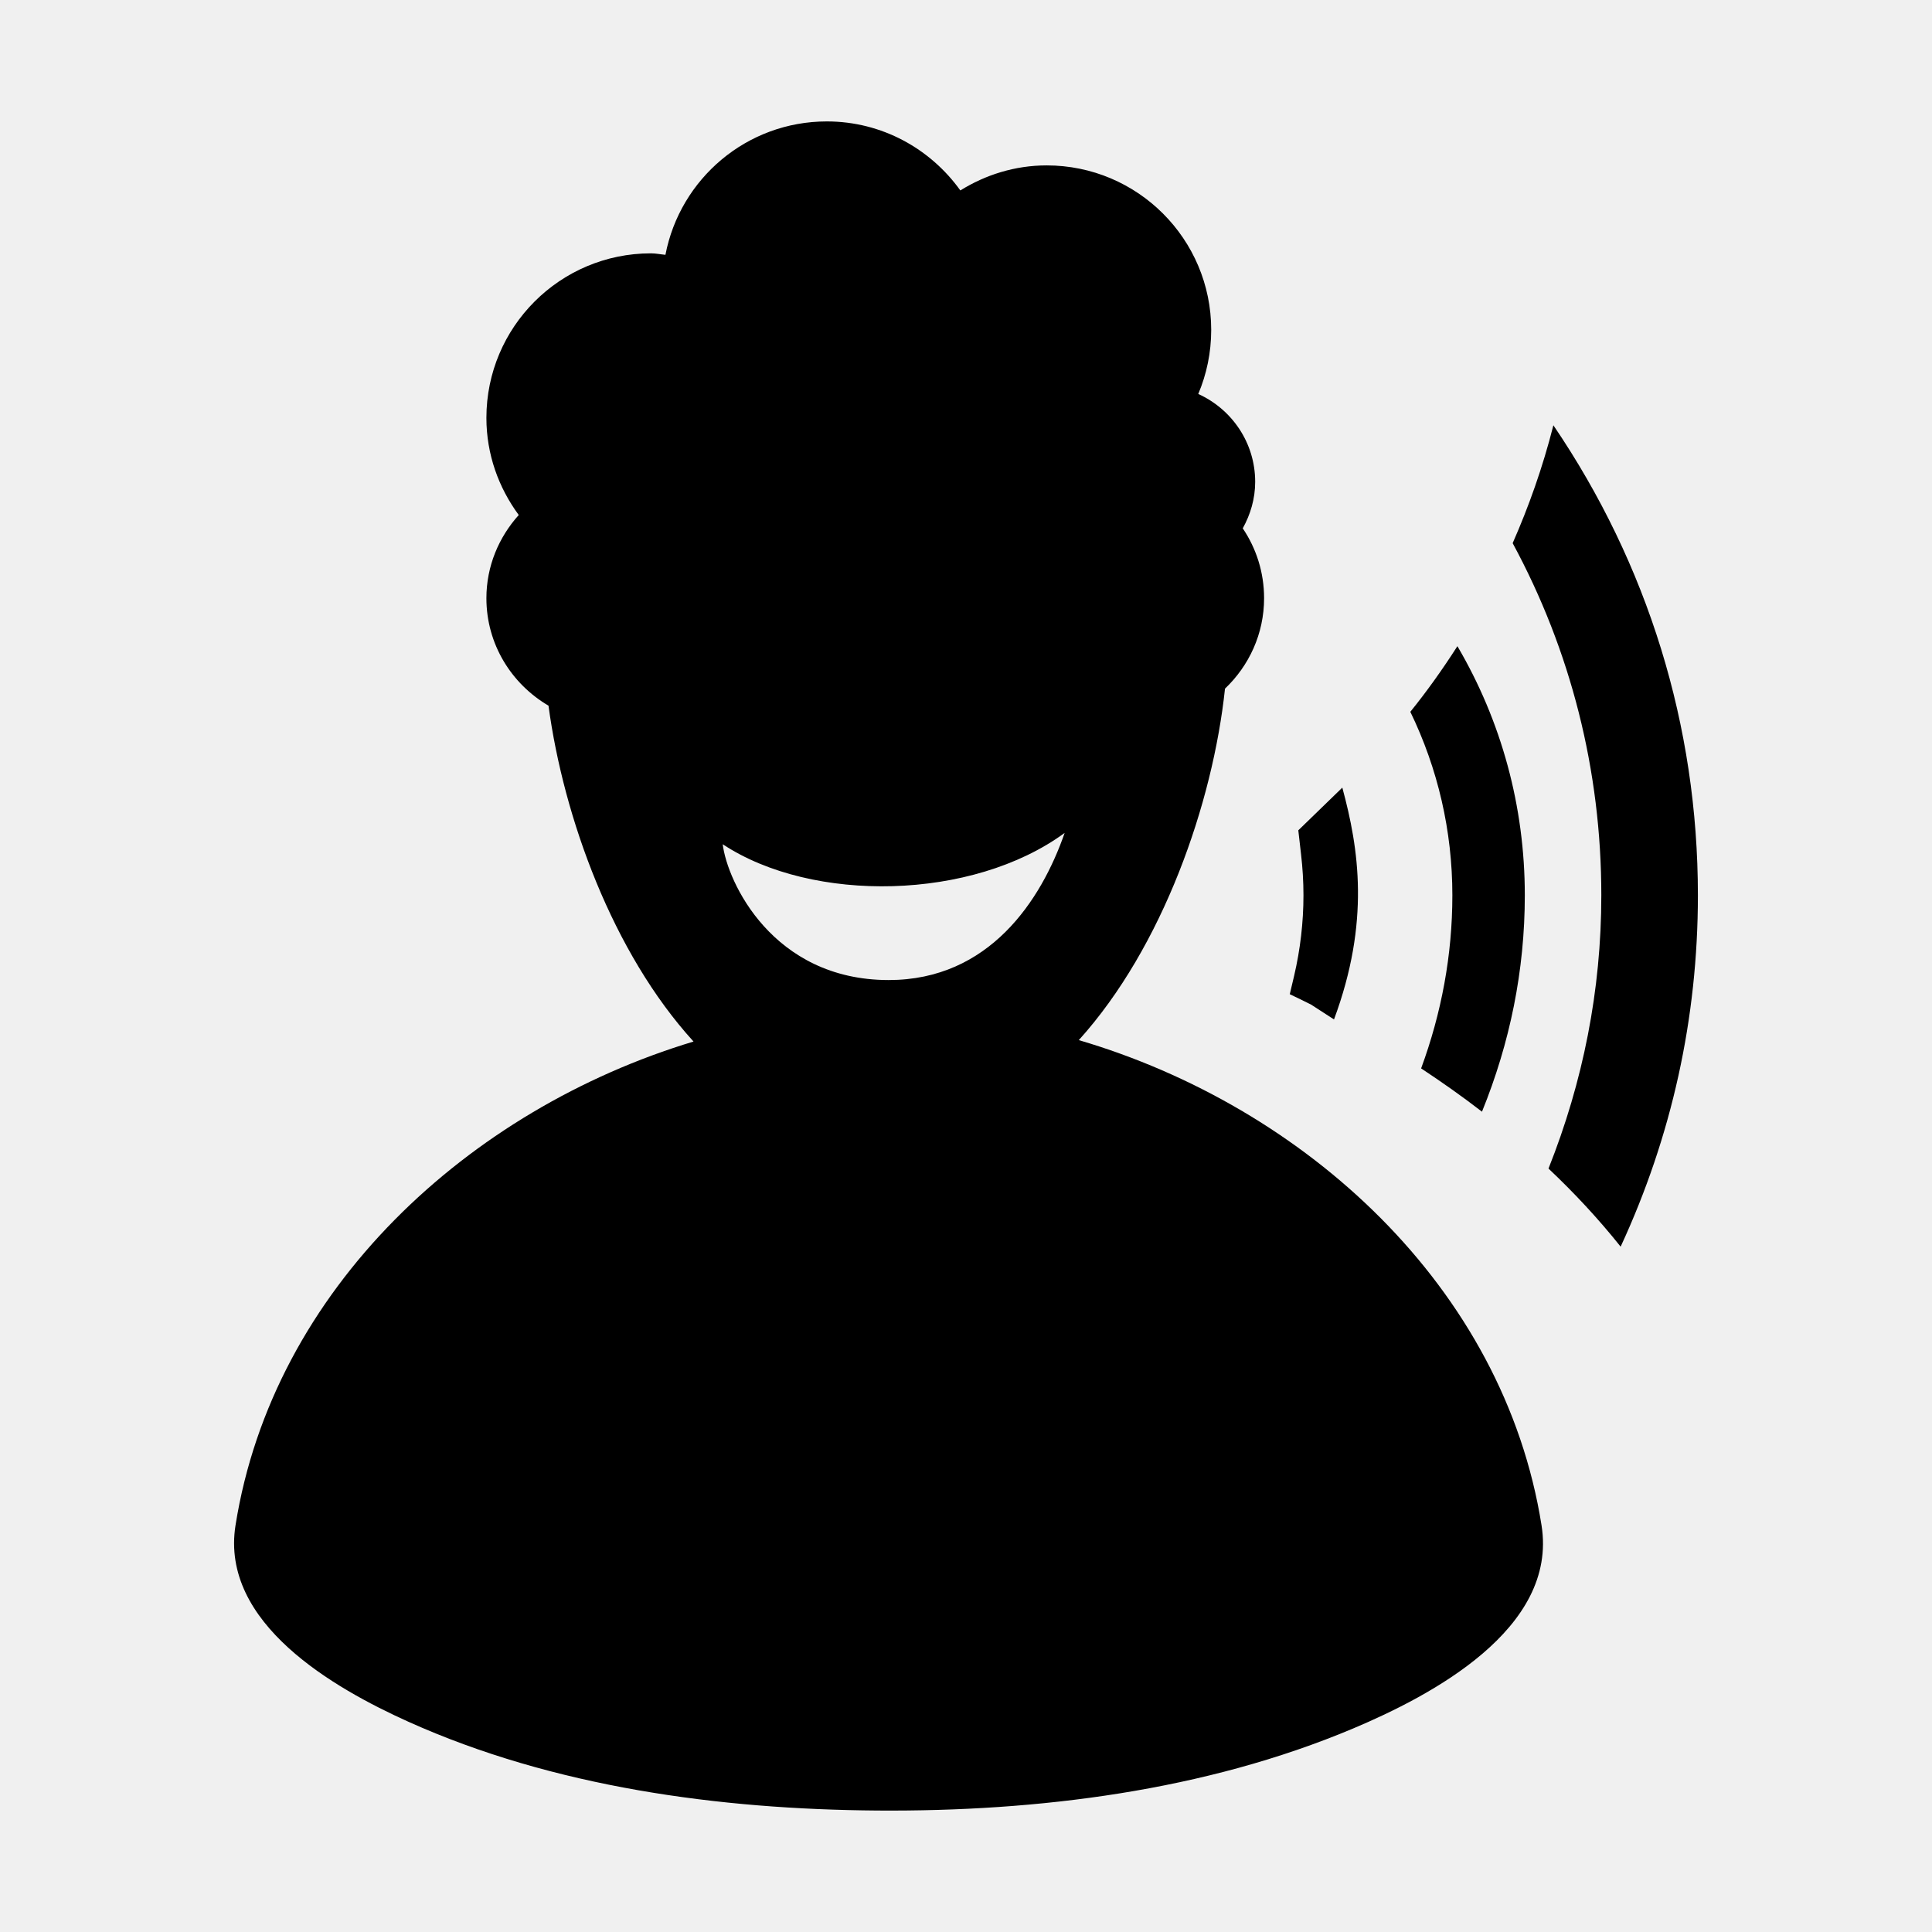
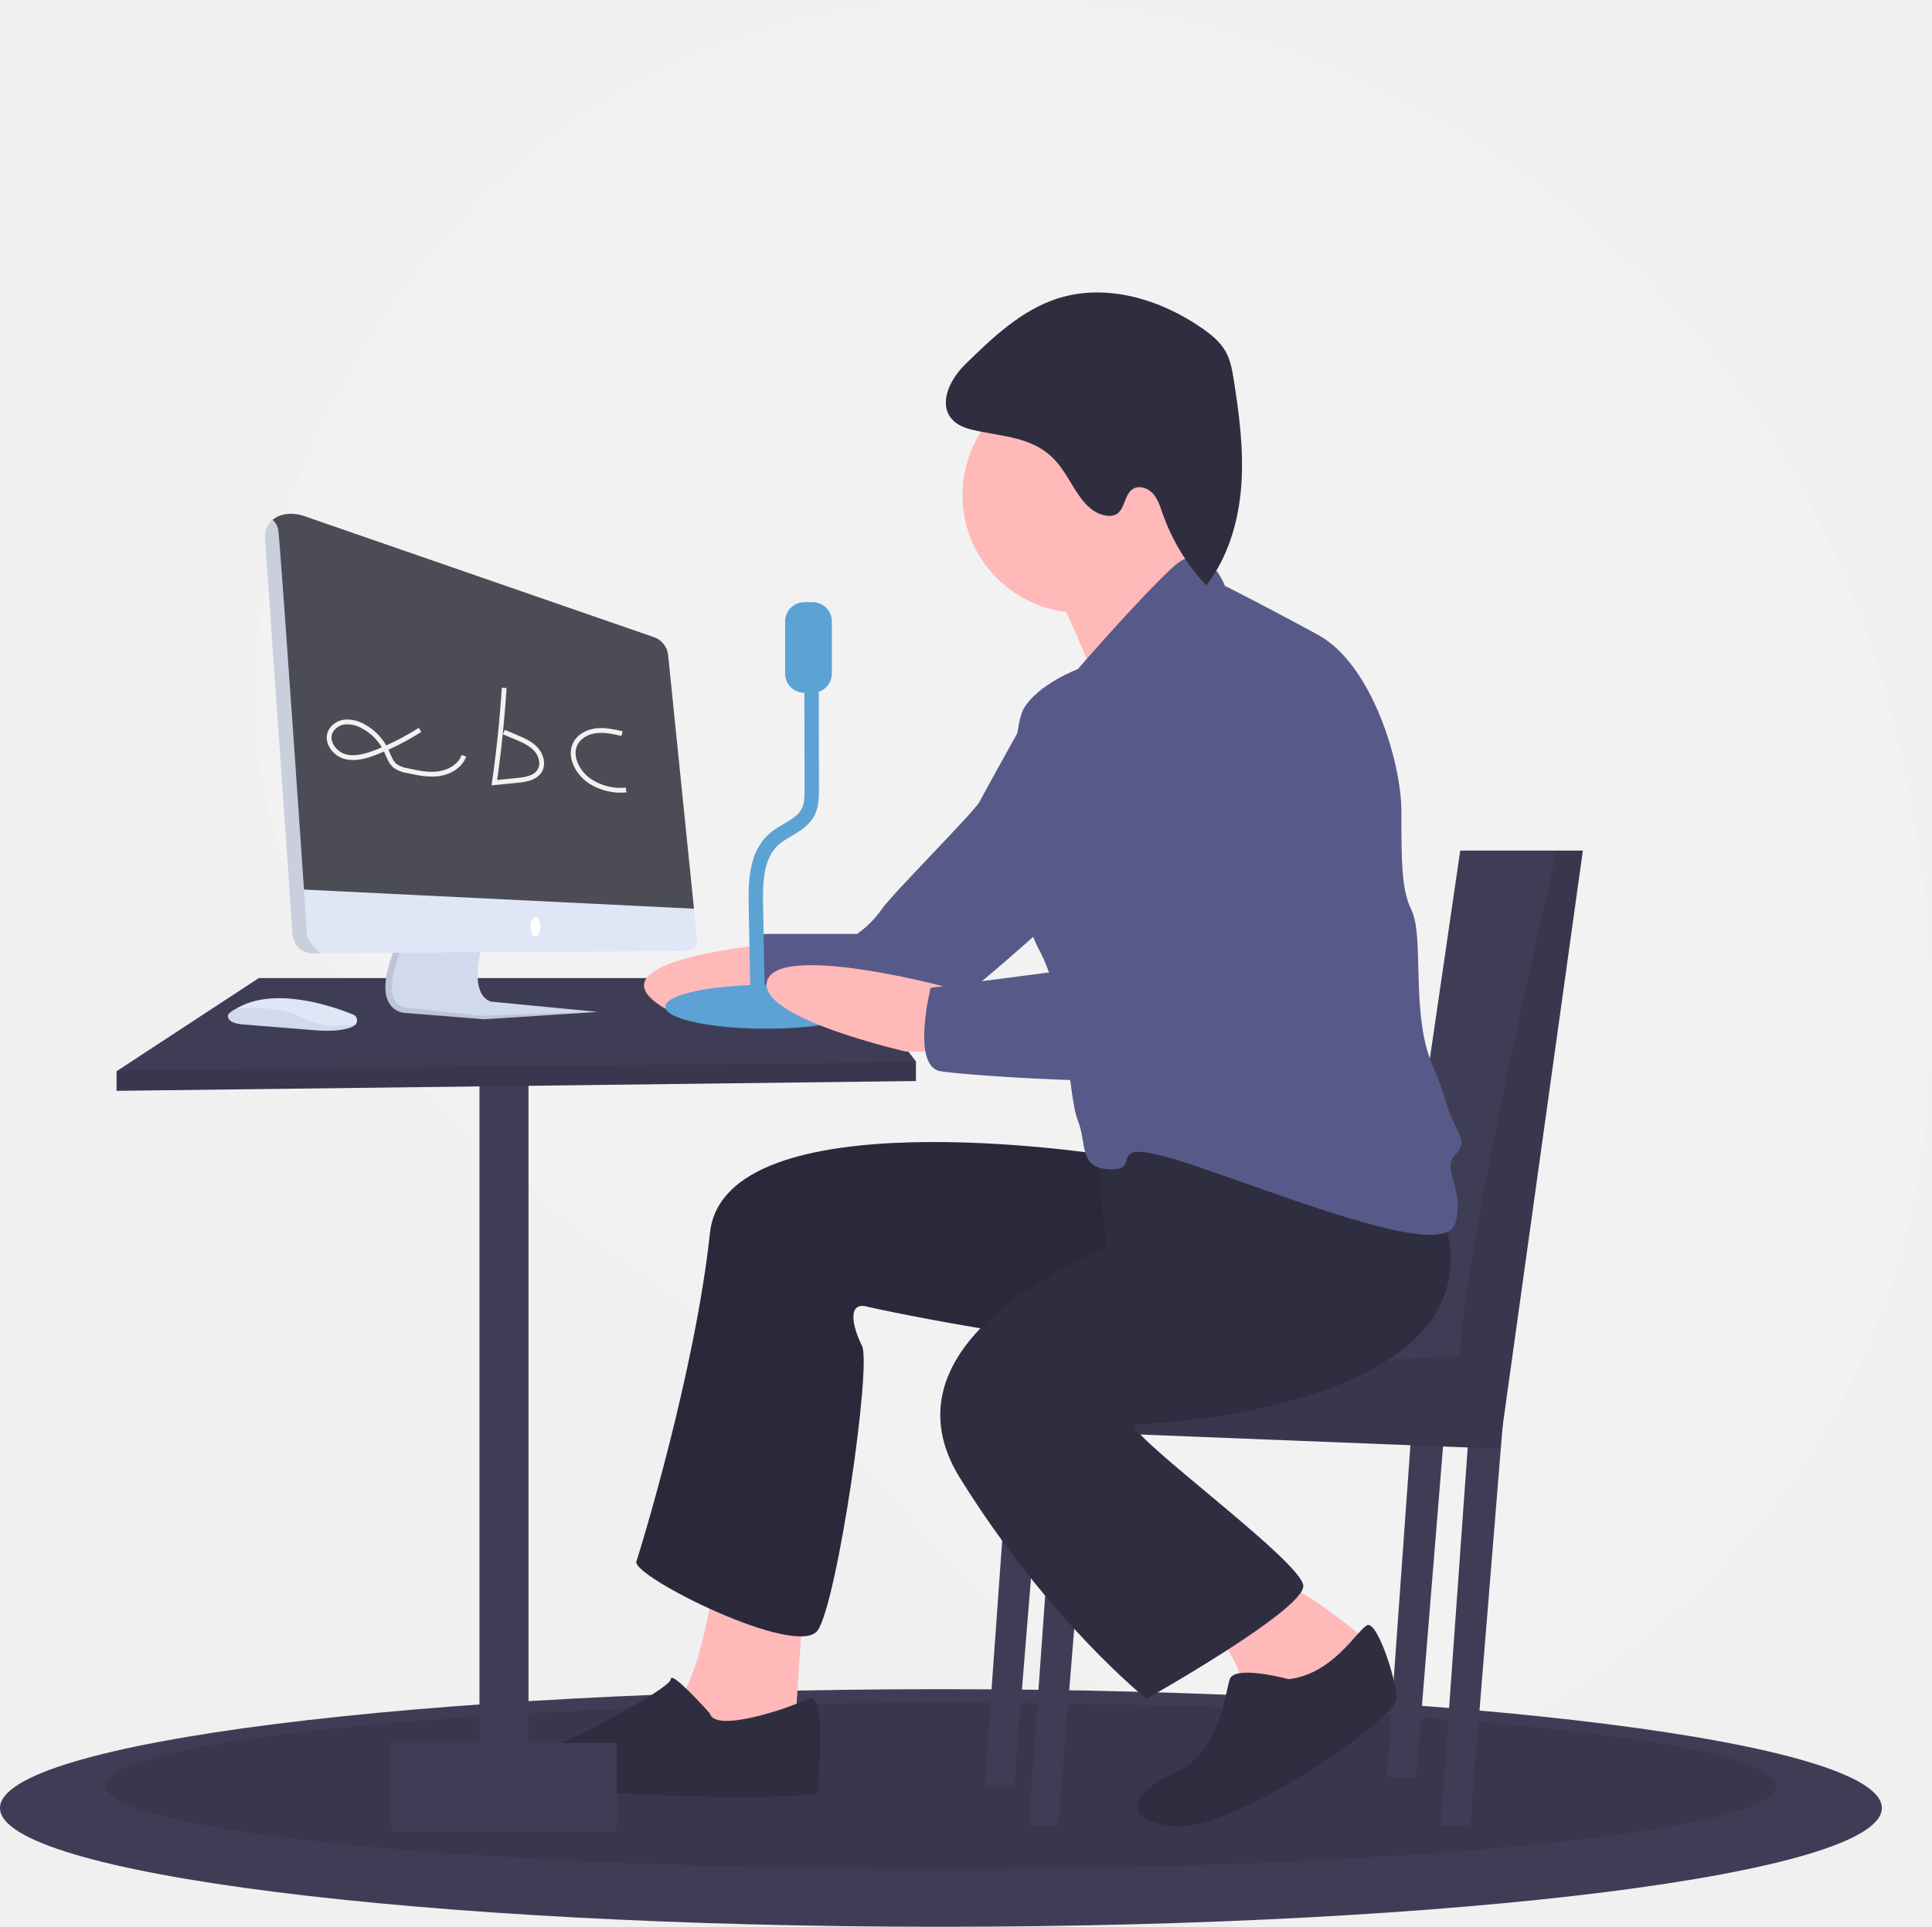
- <svg xmlns="http://www.w3.org/2000/svg" height="100px" width="100px" fill="#000000" version="1.1" x="0px" y="0px" viewBox="0 0 100 100" enable-background="new 0 0 100 100" xml:space="preserve">
-   <g>
-     <path d="M69.048,52.766c1.875-5.046,1.289-8.835,0.43-11.999L67.2,42.977l0.142,1.241c0.081,0.696,0.125,1.404,0.125,2.12   c0,1.401-0.164,2.804-0.483,4.169l-0.226,0.953c0.352,0.166,0.718,0.345,1.105,0.539L69.048,52.766z" />
-     <path d="M73.557,55.3c1.036,0.684,2.089,1.421,3.15,2.241c1.448-3.56,2.217-7.316,2.217-11.202c0-4.581-1.202-8.997-3.489-12.893   c-0.79,1.233-1.606,2.37-2.437,3.397c1.425,2.937,2.176,6.164,2.176,9.496C75.174,49.437,74.61,52.437,73.557,55.3z" />
-     <path d="M80.403,22.013c-0.555,2.191-1.28,4.218-2.108,6.101c3.01,5.564,4.589,11.764,4.589,18.225   c0,4.924-0.949,9.658-2.734,14.146c1.31,1.235,2.569,2.581,3.734,4.042c2.643-5.71,3.999-11.818,3.999-18.188   C87.884,37.556,85.287,29.205,80.403,22.013z" />
-     <path d="M55.839,53.836c4.356-4.824,6.939-12.274,7.567-18.192c1.24-1.179,2.023-2.834,2.023-4.681c0-1.34-0.407-2.584-1.104-3.616   c0.397-0.717,0.643-1.53,0.643-2.407c0-2.027-1.212-3.763-2.946-4.548c0.431-1.019,0.67-2.139,0.67-3.315   c0-4.703-3.813-8.516-8.516-8.516c-1.645,0-3.167,0.488-4.469,1.296c-1.545-2.155-4.057-3.572-6.911-3.572   c-4.151,0-7.599,2.973-8.353,6.904c-0.251-0.022-0.493-0.076-0.751-0.076c-4.703,0-8.516,3.813-8.516,8.516   c0,1.888,0.634,3.616,1.674,5.028c-1.03,1.146-1.674,2.645-1.674,4.307c0,2.38,1.3,4.438,3.214,5.562   c0.782,5.794,3.323,12.794,7.507,17.384C24.279,57.416,14.132,66.7,12.19,78.951c-0.804,5.074,5.118,8.442,8.95,10.167   c7.518,3.383,16.105,4.536,24.285,4.595c8.279,0.06,16.935-1.012,24.616-4.248c4.026-1.697,10.6-5.145,9.749-10.513   C77.835,66.614,67.558,57.286,55.839,53.836z M45.991,50.727c-6.008-0.005-8.352-5.102-8.583-7.029   c4.648,3.07,12.93,2.911,17.698-0.586C53.892,46.608,51.197,50.731,45.991,50.727z" />
-   </g>
+ <svg xmlns="http://www.w3.org/2000/svg" id="ee693e3f-f1dd-423f-8d69-5f6c61e6de89" data-name="Layer 1" width="804.887" height="802.861" viewBox="0 0 804.887 802.861">
+   <path d="M985.613,346.737C942.325,176.52,792.753,53.648,617.188,48.719,524.371,46.114,426.703,76.897,355.593,184.618c-127.117,192.563,7.812,325.629,101.88,388.86A588.609,588.609,0,0,1,579.136,682.828c63.54,75.401,185.777,169.096,331.355,22.289C1016.007,598.712,1014.446,460.118,985.613,346.737Z" transform="translate(-197.5564 -48.5693)" fill="#f2f2f2" />
+   <ellipse cx="392" cy="753.361" rx="392" ry="49.5" fill="#3f3d56" />
+   <ellipse cx="392" cy="744.139" rx="348" ry="34.722" opacity="0.1" />
+   <rect x="199.754" y="450.448" width="20.43" height="310.535" fill="#3f3d56" />
+   <polygon points="381.58 442.276 381.58 450.448 48.573 454.534 48.573 446.362 49.043 446.055 107.82 407.545 355.021 407.545 381.58 442.276" fill="#3f3d56" />
+   <path d="M519.89,441.813s-73.548,6.129-49.032,24.516S519.89,454.071,519.89,454.071Z" transform="translate(-197.5564 -48.5693)" fill="#ffb9b9" />
+   <polygon points="381.58 442.521 381.58 450.448 48.573 454.534 48.573 446.362 49.043 446.055 381.58 442.521" opacity="0.1" />
+   <path d="M630.211,341.707,632,335s-24.261,43.481-26.304,47.567-36.774,38.817-40.86,44.946a41.741,41.741,0,0,1-10.215,10.215H515.804s-8.172,26.559,4.086,28.602,51.075,10.215,59.247,10.215,59.247-46.989,59.247-46.989Z" transform="translate(-197.5564 -48.5693)" fill="#575a89" />
+   <polygon points="440.827 589.371 428.569 760.982 440.827 760.982 455.128 585.285 440.827 589.371" fill="#3f3d56" />
+   <polygon points="589.965 568.941 577.707 740.552 589.965 740.552 604.266 564.855 589.965 568.941" fill="#3f3d56" />
+   <polygon points="612.438 589.371 600.18 760.982 612.438 760.982 626.739 585.285 612.438 589.371" fill="#3f3d56" />
+   <polygon points="422.44 573.027 410.182 744.638 422.44 744.638 436.741 568.941 422.44 573.027" fill="#3f3d56" />
+   <polygon points="659.427 354.427 624.696 603.672 418.354 595.5 419.743 572.496 422.44 528.081 581.793 536.253 608.352 354.427 659.427 354.427" fill="#3f3d56" />
+   <path d="M856.983,402.997,822.253,652.241l-206.342-8.172,1.389-23.004c43.066,1.655,188.609-7.641,188.609-7.641,0-32.606,28.643-160.252,40.206-210.428Z" transform="translate(-197.5564 -48.5693)" opacity="0.1" />
+   <path d="M495.374,705.359s-6.129,46.989-18.387,55.161S528.062,778.907,528.062,778.907l4.086-61.29Z" transform="translate(-197.5564 -48.5693)" fill="#ffb9b9" />
+   <path d="M701.716,725.789s10.215,12.258,12.258,20.43,32.688,12.258,32.688,12.258L769.135,733.961S740.533,709.445,732.361,709.445,701.716,725.789,701.716,725.789Z" transform="translate(-197.5564 -48.5693)" fill="#ffb9b9" />
+   <circle cx="450.021" cy="206.311" r="49.032" fill="#ffb9b9" />
+   <path d="M634.297,288.589s24.516,46.989,20.43,55.161,53.118-38.817,53.118-38.817-20.43-32.688-20.43-42.903S634.297,288.589,634.297,288.589Z" transform="translate(-197.5564 -48.5693)" fill="#ffb9b9" />
+   <path d="M656.77,529.662S499.46,505.146,493.331,562.35,464.729,693.101,462.686,699.23,530.105,740.09,538.277,727.832s22.473-110.321,18.387-118.493-6.129-18.387,2.043-16.344,98.064,20.43,116.45,14.301S740.533,519.447,740.533,519.447Z" transform="translate(-197.5564 -48.5693)" fill="#2f2e41" />
+   <path d="M656.77,529.662S499.46,505.146,493.331,562.35,464.729,693.101,462.686,699.23,530.105,740.09,538.277,727.832s22.473-110.321,18.387-118.493-6.129-18.387,2.043-16.344,98.064,20.43,116.45,14.301S740.533,519.447,740.533,519.447Z" transform="translate(-197.5564 -48.5693)" opacity="0.1" />
+   <path d="M652.684,517.404l6.129,51.075s-98.064,36.774-61.29,96.021,77.634,91.935,77.634,91.935S740.533,719.66,740.533,709.445s-79.677-67.419-69.462-67.419,157.31-8.172,126.665-89.892S652.684,517.404,652.684,517.404Z" transform="translate(-197.5564 -48.5693)" fill="#2f2e41" />
+   <path d="M493.331,762.563S476.987,744.176,476.987,748.262s-46.989,28.602-55.161,30.645-20.43,6.129-4.086,12.258,120.536,8.172,120.536,4.086,4.086-42.903-4.086-38.817S495.374,770.735,493.331,762.563Z" transform="translate(-197.5564 -48.5693)" fill="#2f2e41" />
+   <path d="M734.404,748.262s-22.473-6.129-24.516,0-4.086,30.645-22.473,38.817-24.516,20.43,0,22.473,91.935-44.946,91.935-53.118-8.172-32.688-12.258-30.645S752.791,746.219,734.404,748.262Z" transform="translate(-197.5564 -48.5693)" fill="#2f2e41" />
+   <rect x="162.98" y="726.252" width="93.978" height="36.774" fill="#3f3d56" />
+   <path d="M707.845,292.675s-7.647-20.45-21.189-8.182S646.555,327.406,646.555,327.406s-16.344,6.129-22.473,16.344-6.129,77.634,6.129,100.107,12.258,61.29,16.344,71.505,0,20.43,14.301,20.43-8.172-16.344,38.817,0,100.107,36.774,104.192,22.473-6.129-22.473,0-28.602,0-8.172-4.086-22.473-8.172-16.344-10.215-34.731,0-36.774-4.086-44.946-4.086-20.43-4.086-40.86S769.135,325.363,746.662,313.105,707.845,292.675,707.845,292.675Z" transform="translate(-197.5564 -48.5693)" fill="#575a89" />
+   <path d="M599.702,200.358c11.388-11.117,23.357-22.592,38.517-27.433,20.235-6.463,42.793.319,60.213,12.474,3.758,2.622,7.438,5.591,9.696,9.578,2.072,3.658,2.796,7.902,3.453,12.054,2.313,14.621,4.208,29.437,3.077,44.196s-5.483,29.594-14.572,41.278a85.243,85.243,0,0,1-18.162-29.92c-1.035-2.943-1.964-6.045-4.054-8.361s-5.769-3.563-8.392-1.874c-3.645,2.346-3.187,8.612-7.036,10.607a6.695,6.695,0,0,1-4.206.441c-10.033-1.729-13.527-14.021-20.057-21.833-9.625-11.513-23.1-10.785-36.252-14.093C586.665,223.631,590.445,209.395,599.702,200.358Z" transform="translate(-197.5564 -48.5693)" fill="#2f2e41" />
+   <ellipse cx="319.172" cy="419.511" rx="41.996" ry="9.13" fill="#5da2d5" />
+   <path d="M513.282,469.105l-.822-43.47c-.184-9.725.164-20.746,7.394-27.253,4.568-4.111,11.437-5.879,14.303-11.315,1.561-2.962,1.591-6.463,1.584-9.811l-.116-59.17" transform="translate(-197.5564 -48.5693)" fill="none" stroke="#5da2d5" stroke-miterlimit="10" stroke-width="6" />
+   <rect x="327.085" y="250.92" width="19.476" height="37.735" rx="8" fill="#5da2d5" />
+   <path d="M590.476,459.521s-67.713-17.961-73.235-2.512,57.81,29.75,57.81,29.75h26.559Z" transform="translate(-197.5564 -48.5693)" fill="#ffb9b9" />
+   <path d="M732.361,325.363s-30.645,22.473-38.817,55.161-14.301,67.419-14.301,67.419l-93.978,12.258s-8.172,32.688,4.086,34.731,104.193,8.172,118.493,0,63.333-110.321,61.29-120.536S763.006,327.406,732.361,325.363Z" transform="translate(-197.5564 -48.5693)" fill="#575a89" />
+   <path d="M366.112,470.627l33.196,2.664,47.335-3.074-.824-.078-43.847-4.225c-10.041-3.688-3.074-25.409-3.074-25.409l-33.598,1.709-2.672.135C350.744,470.218,366.112,470.627,366.112,470.627Z" transform="translate(-197.5564 -48.5693)" fill="#d1d9ec" />
+   <path d="M366.112,470.627l33.196,2.664,47.335-3.074-.824-.078-47.843,1.717-32.069-3.484c-9.098-2.393-3.889-18.192-.607-26.159l-2.672.135C350.744,470.218,366.112,470.627,366.112,470.627Z" transform="translate(-197.5564 -48.5693)" opacity="0.1" />
+   <path d="M311.092,272.267l9.942,144.16v17.399c.303,4.373,2.383,11.986,6.768,11.957l8.145-6.986h146.646c2.524-.016-5.964-3.702-6.214-6.214l10.284-5.369L475.901,321.508a8.81,8.81,0,0,0-5.877-7.43L324.335,263.628c-4.959-1.717-10.004-1.107-13.16,1.516C309.011,266.943,310.842,268.677,311.092,272.267Z" transform="translate(-197.5564 -48.5693)" fill="#4c4c56" />
+   <path d="M318.134,418.944l1.332,19.114a8.298,8.298,0,0,0,8.336,7.725l3.082-.021L483.741,444.837a4.288,4.288,0,0,0,4.238-4.713L486.663,427.214Z" transform="translate(-197.5564 -48.5693)" fill="#dfe6f5" />
+   <ellipse cx="223.063" cy="386.198" rx="2.049" ry="4.098" fill="#fff" />
+   <path d="M345.786,475.422s-41.802-15.778-53.073-4.303c0,0-1.844,3.484,5.738,4.303l30.636,2.459S341.688,479.11,345.786,475.422Z" transform="translate(-197.5564 -48.5693)" fill="#d1d9ec" />
+   <path d="M344.67,471.318c-8.212-3.354-32.932-12.036-48.747-2.43,0,0,17.5-1.939,27.117,3.62s22.745,2.915,22.745,2.915l.196-.349A2.652,2.652,0,0,0,344.67,471.318Z" transform="translate(-197.5564 -48.5693)" fill="#dfe6f5" />
+   <path d="M307.987,273.279l11.479,164.779a8.298,8.298,0,0,0,8.336,7.725l3.082-.021a29.507,29.507,0,0,1-5.344-6.897s-11.27-165.57-12.09-169.668a8.345,8.345,0,0,0-2.275-4.053A9.281,9.281,0,0,0,307.987,273.279Z" transform="translate(-197.5564 -48.5693)" fill="#dfe6f5" />
+   <path d="M307.987,273.279l11.479,164.779a8.298,8.298,0,0,0,8.336,7.725l3.082-.021a29.507,29.507,0,0,1-5.344-6.897s-11.27-165.57-12.09-169.668a8.345,8.345,0,0,0-2.275-4.053A9.281,9.281,0,0,0,307.987,273.279Z" transform="translate(-197.5564 -48.5693)" opacity="0.1" />
+   <path d="M372.525,352.705a104.03,104.03,0,0,1-18.356,9.339c-4.144,1.614-8.703,2.973-12.981,1.757s-7.788-6.012-6.08-10.119a7.54,7.54,0,0,1,6.213-4.259,13.347,13.347,0,0,1,7.579,1.795,22.166,22.166,0,0,1,9.593,10.179c1.026,2.226,1.762,4.74,3.658,6.294a11.946,11.946,0,0,0,5.18,2.015c4.349.943,8.814,1.892,13.216,1.238s8.797-3.266,10.281-7.462" transform="translate(-197.5564 -48.5693)" fill="none" stroke="#f2f2f2" stroke-miterlimit="10" stroke-width="2" />
+   <path d="M407.601,335.217q-1.258,19.806-4.09,39.471l9.506-.93c3.504-.343,7.513-.986,9.351-3.989,1.714-2.799.663-6.621-1.557-9.039s-5.346-3.757-8.373-5.027l-4.958-2.081" transform="translate(-197.5564 -48.5693)" fill="none" stroke="#f2f2f2" stroke-miterlimit="10" stroke-width="2" />
+   <path d="M456.686,354.25c-3.371-.779-6.812-1.543-10.258-1.239s-6.958,1.851-8.796,4.782c-3.396,5.413.404,12.793,5.743,16.305a23.207,23.207,0,0,0,15.034,3.658" transform="translate(-197.5564 -48.5693)" fill="none" stroke="#f2f2f2" stroke-miterlimit="10" stroke-width="2" />
</svg>
